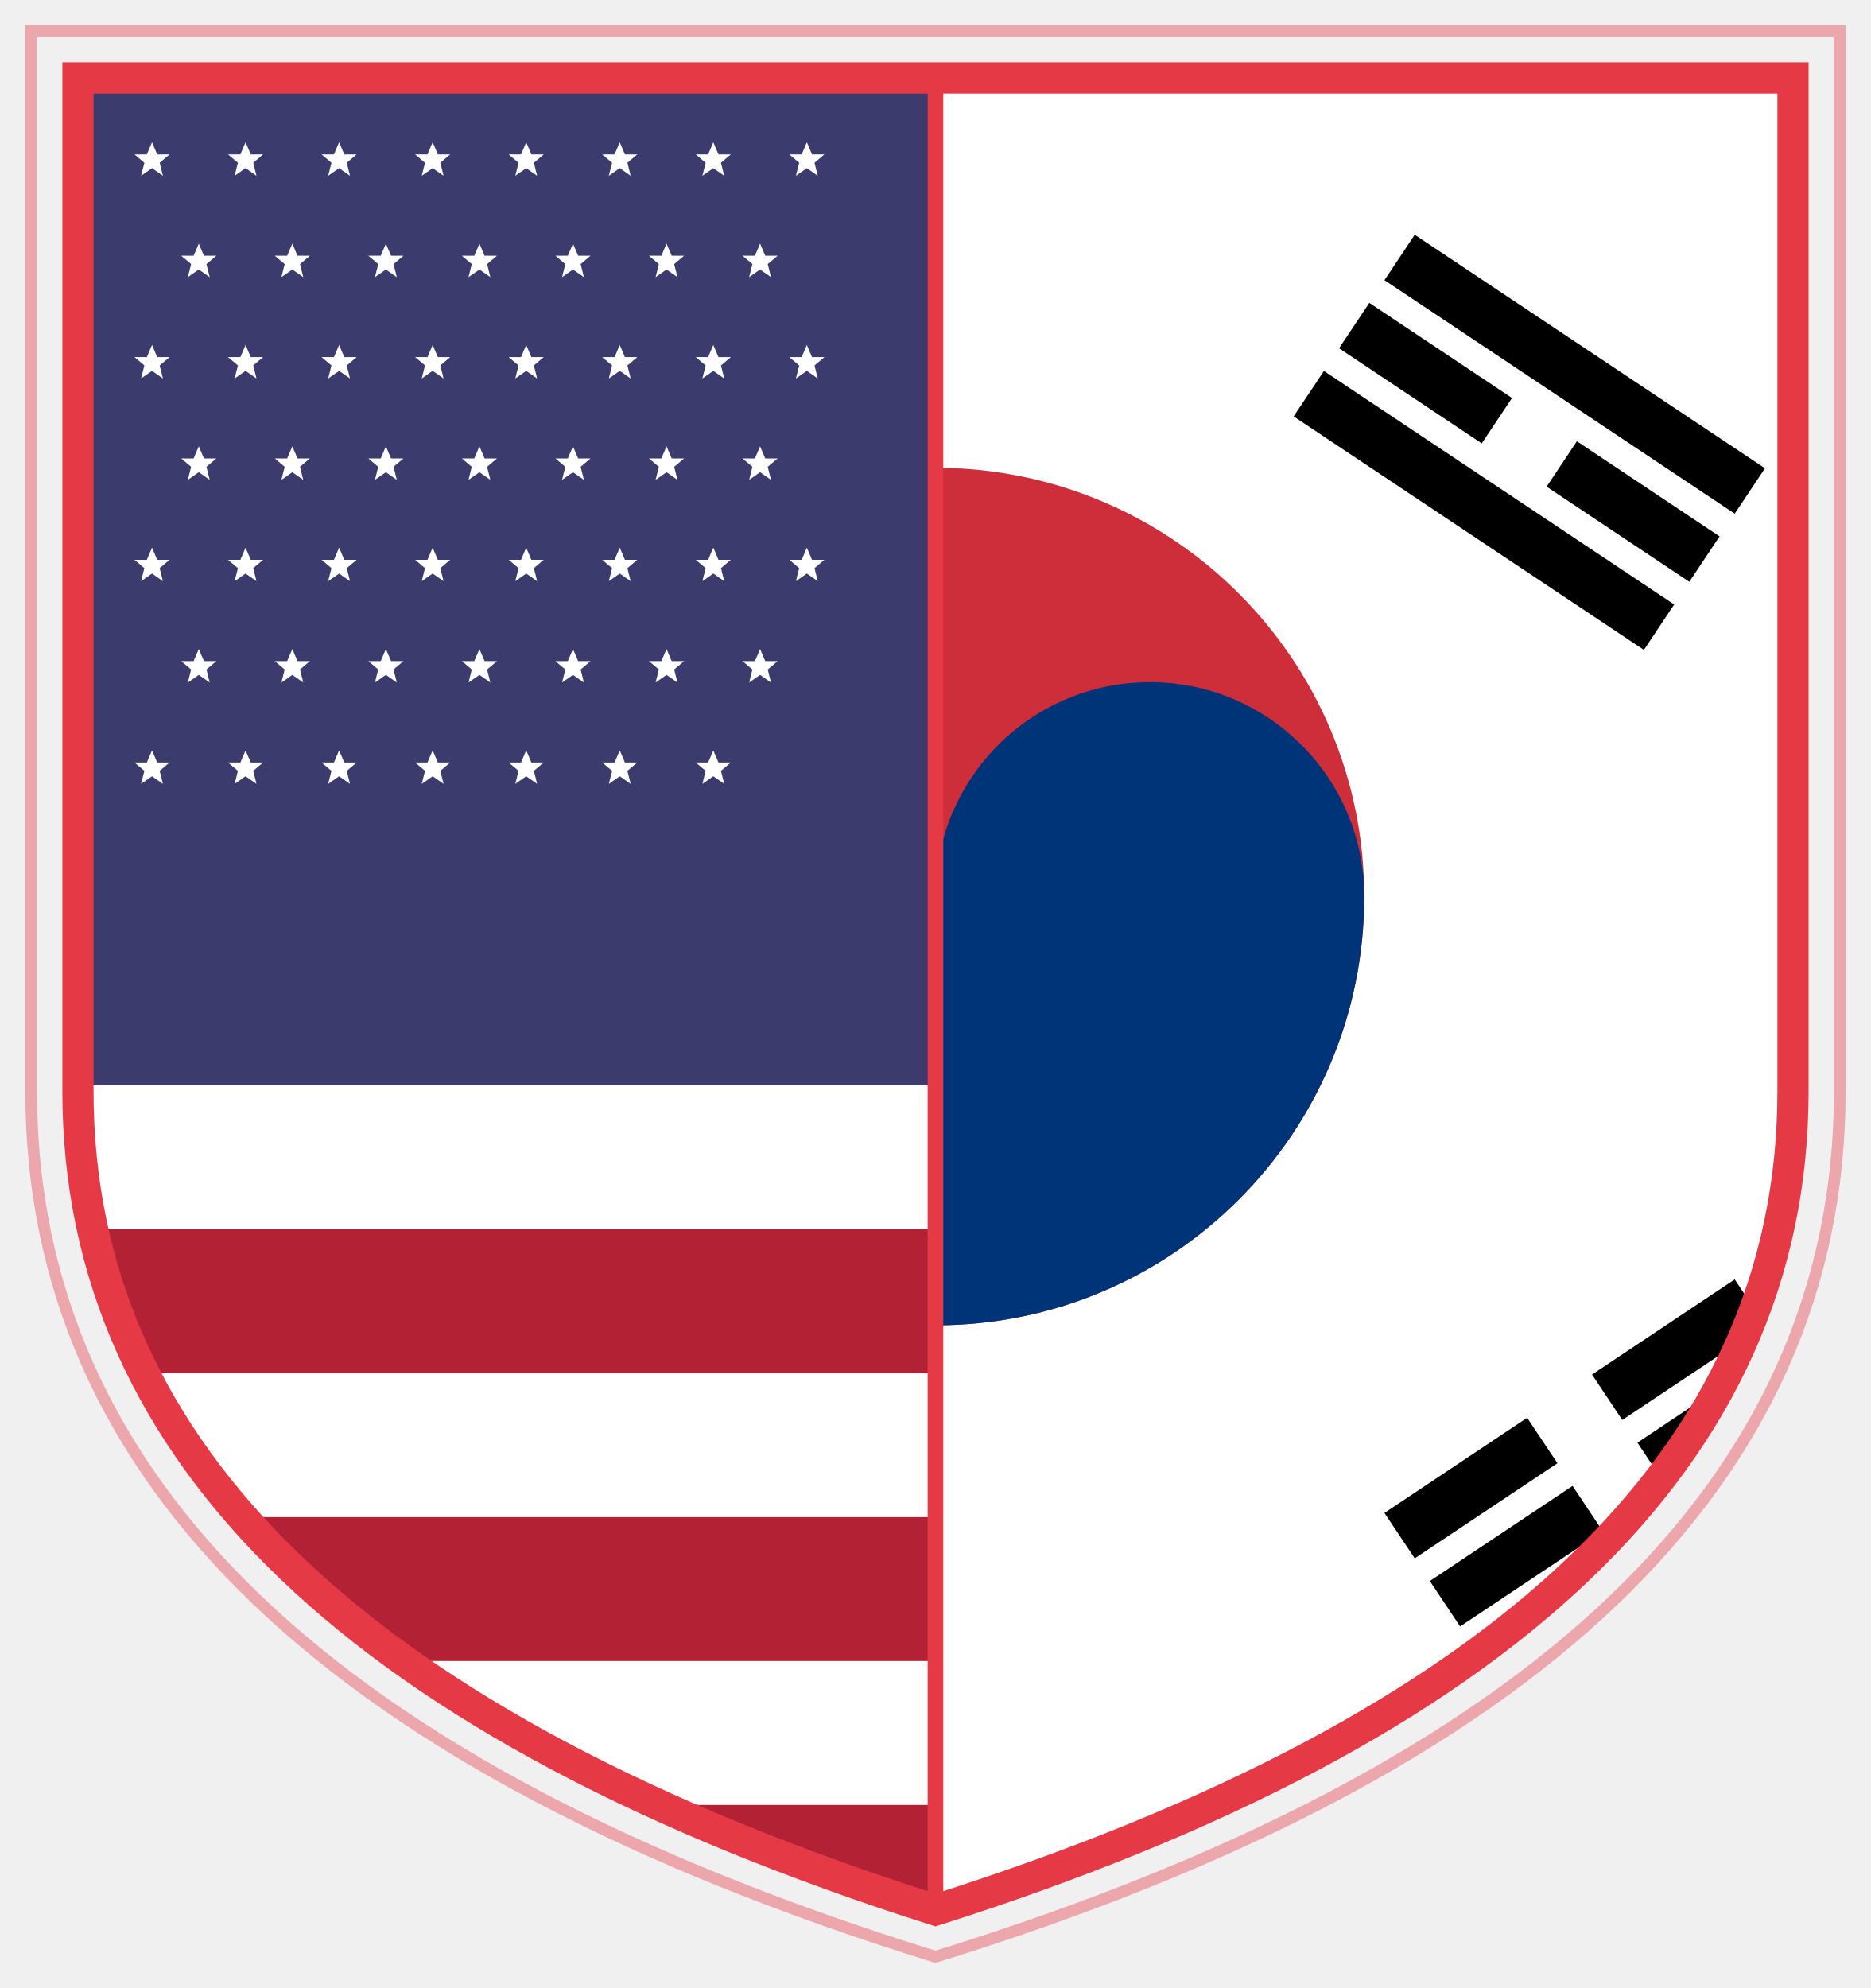
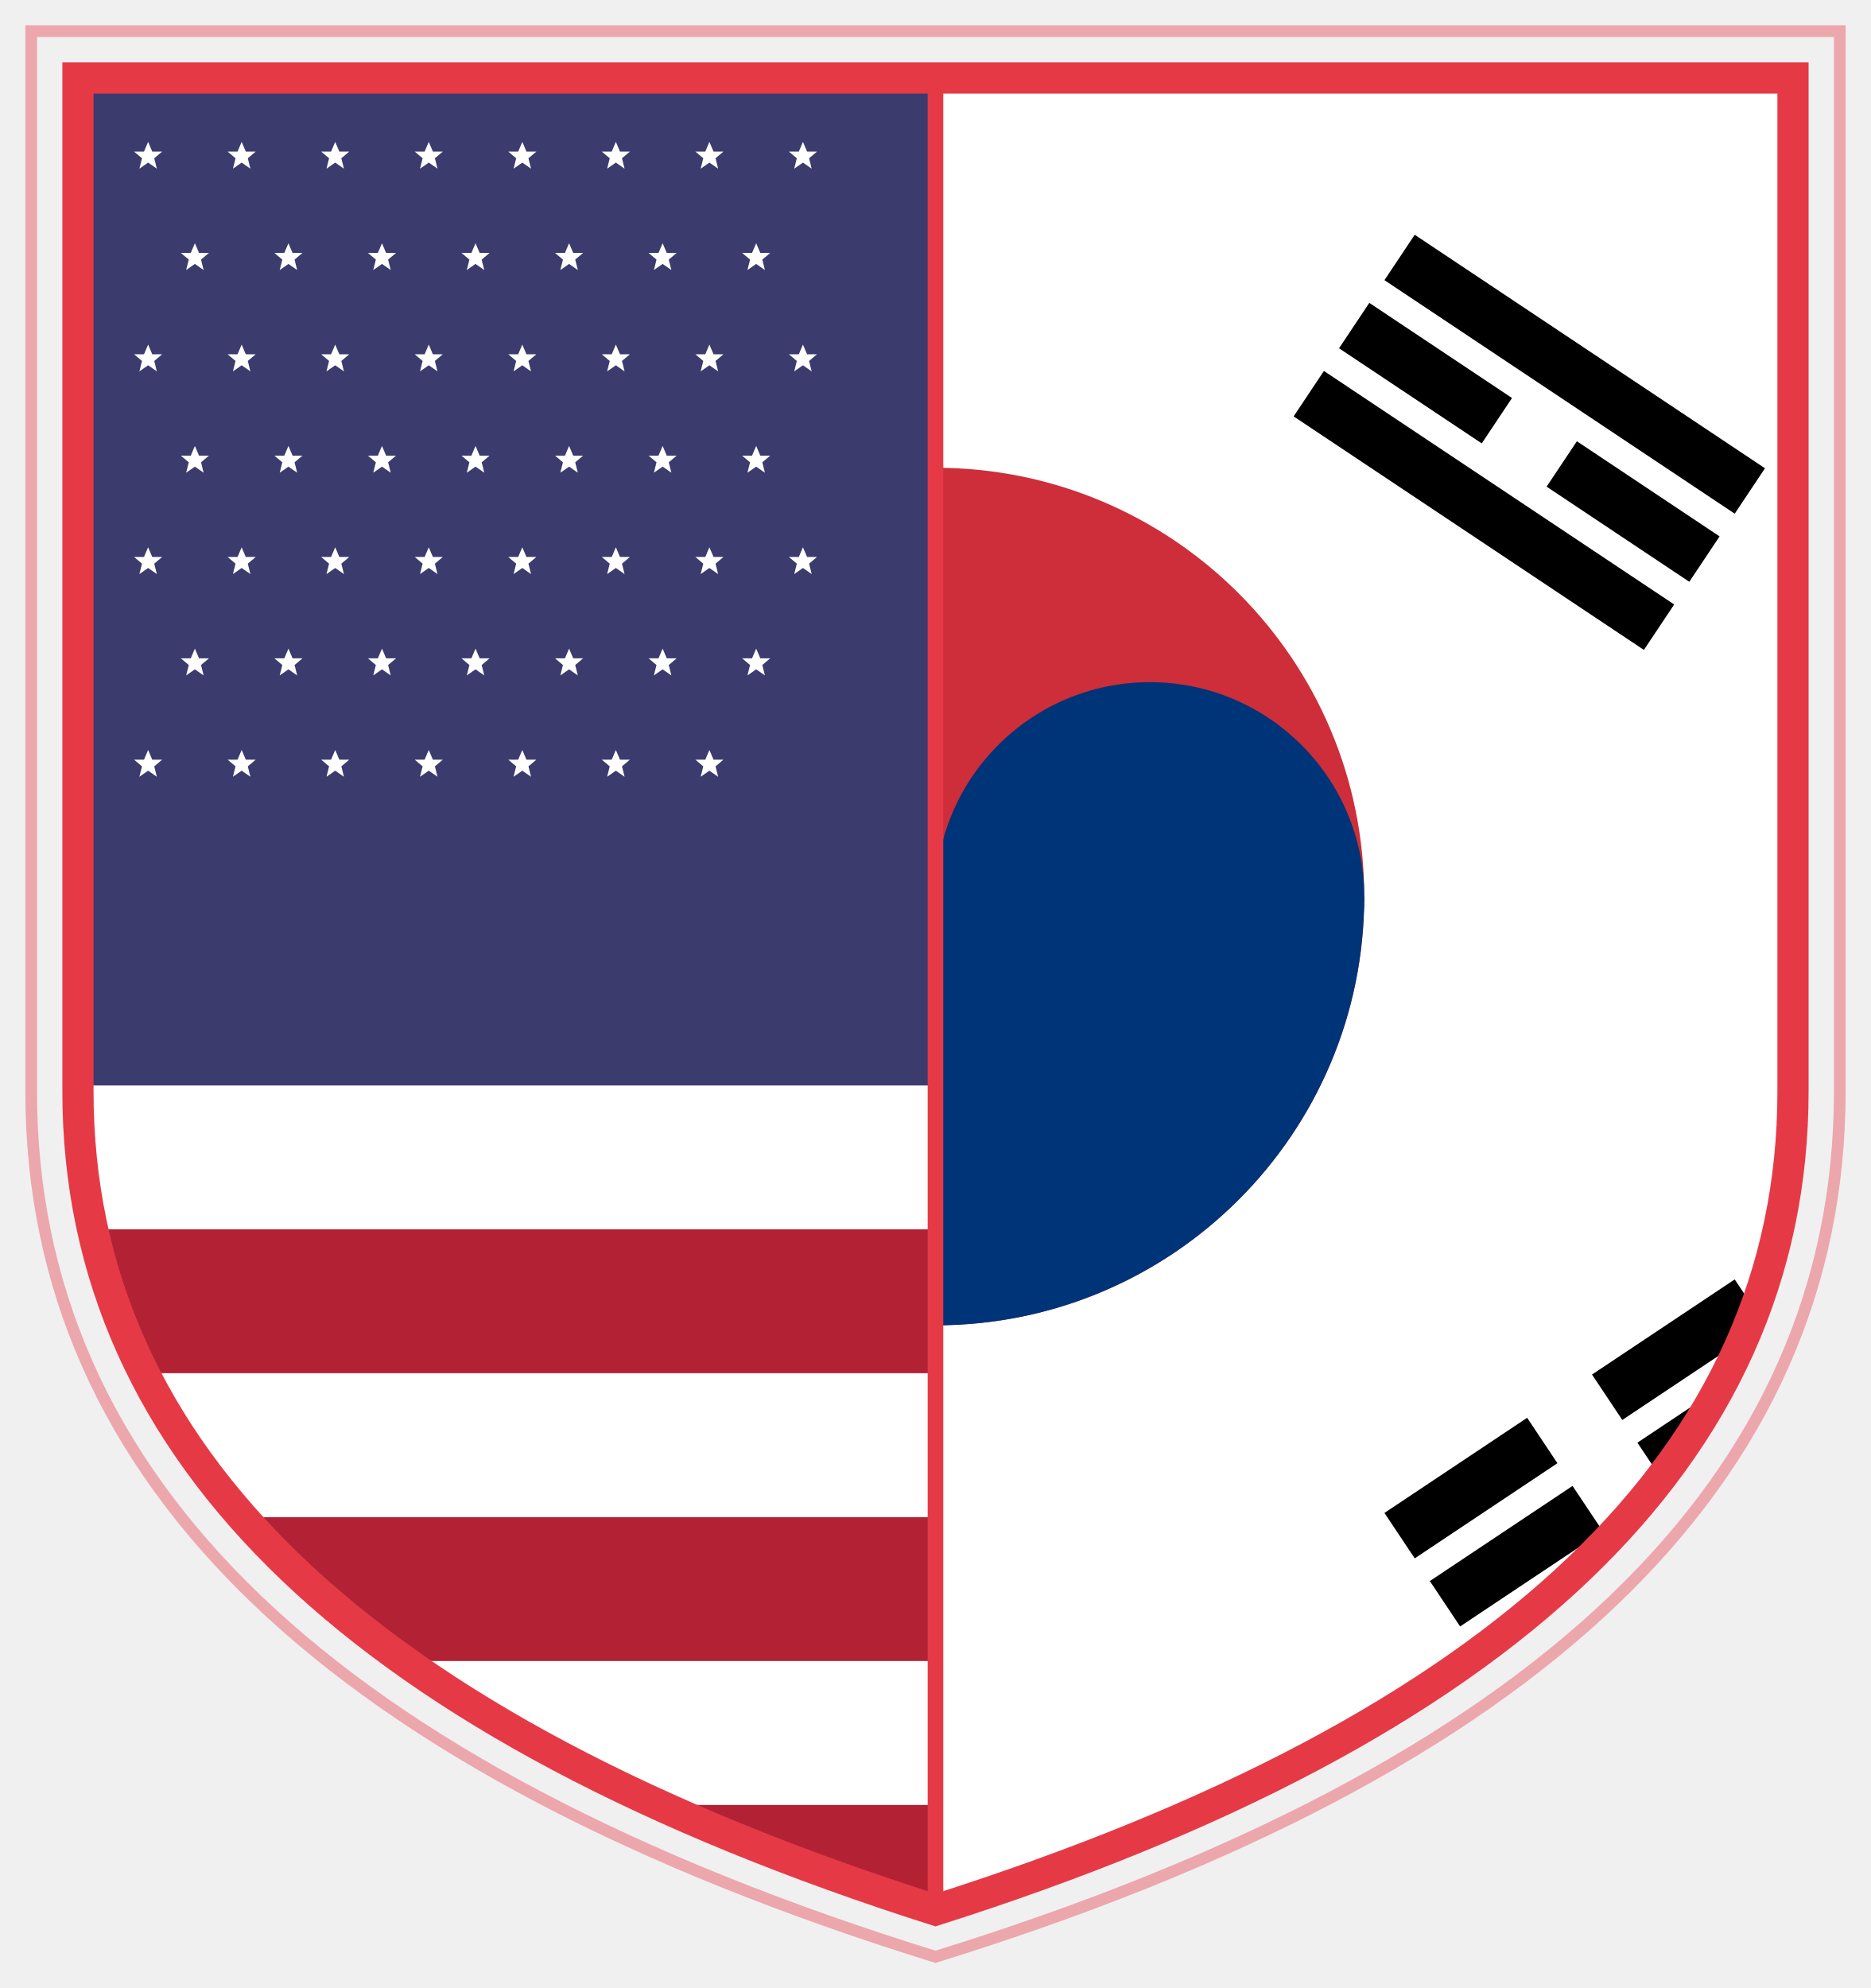
<svg xmlns="http://www.w3.org/2000/svg" viewBox="80 120 240 255">
  <defs>
    <symbol id="star5tr" viewBox="-10 -10 20 20" overflow="visible">
      <polygon points="0,-9 2.65,-2.78 9,-2.78 3.93,1.5 5.6,8.18 0,4.27 -5.6,8.18 -3.93,1.5 -9,-2.78 -2.65,-2.78" fill="#FFFFFF" />
    </symbol>
    <clipPath id="shieldClipTr">
      <path d="M 90,130 L 310,130 L 310,260 Q 310,330 200,365 Q 90,330 90,260 Z" />
    </clipPath>
    <clipPath id="rightHalfClipTr">
      <rect x="200" y="130" width="110" height="240" />
    </clipPath>
  </defs>
  <path d="M 84,124 L 316,124 L 316,260 Q 316,335 200,371 Q 84,335 84,260 Z" fill="none" stroke="#E63946" stroke-width="1.5" opacity="0.4" />
  <g clip-path="url(#shieldClipTr)">
    <rect x="90" y="130" width="110" height="240" fill="#FFFFFF" />
    <rect x="90" y="130" width="110" height="18.46" fill="#B22234" />
    <rect x="90" y="166.92" width="110" height="18.46" fill="#B22234" />
    <rect x="90" y="203.84" width="110" height="18.46" fill="#B22234" />
    <rect x="90" y="240.76" width="110" height="18.46" fill="#B22234" />
    <rect x="90" y="277.68" width="110" height="18.46" fill="#B22234" />
    <rect x="90" y="314.6" width="110" height="18.46" fill="#B22234" />
    <rect x="90" y="351.52" width="110" height="18.46" fill="#B22234" />
    <rect x="90" y="130" width="110" height="129.22" fill="#3C3B6E" />
-     <use href="#star5tr" x="97" y="138" width="5" height="5" />
-     <use href="#star5tr" x="109" y="138" width="5" height="5" />
-     <use href="#star5tr" x="121" y="138" width="5" height="5" />
-     <use href="#star5tr" x="133" y="138" width="5" height="5" />
-     <use href="#star5tr" x="145" y="138" width="5" height="5" />
-     <use href="#star5tr" x="157" y="138" width="5" height="5" />
-     <use href="#star5tr" x="169" y="138" width="5" height="5" />
-     <use href="#star5tr" x="181" y="138" width="5" height="5" />
-     <use href="#star5tr" x="103" y="151" width="5" height="5" />
-     <use href="#star5tr" x="115" y="151" width="5" height="5" />
-     <use href="#star5tr" x="127" y="151" width="5" height="5" />
-     <use href="#star5tr" x="139" y="151" width="5" height="5" />
-     <use href="#star5tr" x="151" y="151" width="5" height="5" />
-     <use href="#star5tr" x="163" y="151" width="5" height="5" />
-     <use href="#star5tr" x="175" y="151" width="5" height="5" />
-     <use href="#star5tr" x="97" y="164" width="5" height="5" />
-     <use href="#star5tr" x="109" y="164" width="5" height="5" />
-     <use href="#star5tr" x="121" y="164" width="5" height="5" />
-     <use href="#star5tr" x="133" y="164" width="5" height="5" />
-     <use href="#star5tr" x="145" y="164" width="5" height="5" />
-     <use href="#star5tr" x="157" y="164" width="5" height="5" />
-     <use href="#star5tr" x="169" y="164" width="5" height="5" />
-     <use href="#star5tr" x="181" y="164" width="5" height="5" />
-     <use href="#star5tr" x="103" y="177" width="5" height="5" />
-     <use href="#star5tr" x="115" y="177" width="5" height="5" />
-     <use href="#star5tr" x="127" y="177" width="5" height="5" />
-     <use href="#star5tr" x="139" y="177" width="5" height="5" />
-     <use href="#star5tr" x="151" y="177" width="5" height="5" />
-     <use href="#star5tr" x="163" y="177" width="5" height="5" />
-     <use href="#star5tr" x="175" y="177" width="5" height="5" />
-     <use href="#star5tr" x="97" y="190" width="5" height="5" />
-     <use href="#star5tr" x="109" y="190" width="5" height="5" />
-     <use href="#star5tr" x="121" y="190" width="5" height="5" />
-     <use href="#star5tr" x="133" y="190" width="5" height="5" />
-     <use href="#star5tr" x="145" y="190" width="5" height="5" />
-     <use href="#star5tr" x="157" y="190" width="5" height="5" />
-     <use href="#star5tr" x="169" y="190" width="5" height="5" />
-     <use href="#star5tr" x="181" y="190" width="5" height="5" />
-     <use href="#star5tr" x="103" y="203" width="5" height="5" />
-     <use href="#star5tr" x="115" y="203" width="5" height="5" />
-     <use href="#star5tr" x="127" y="203" width="5" height="5" />
-     <use href="#star5tr" x="139" y="203" width="5" height="5" />
-     <use href="#star5tr" x="151" y="203" width="5" height="5" />
-     <use href="#star5tr" x="163" y="203" width="5" height="5" />
-     <use href="#star5tr" x="175" y="203" width="5" height="5" />
-     <use href="#star5tr" x="97" y="216" width="5" height="5" />
-     <use href="#star5tr" x="109" y="216" width="5" height="5" />
-     <use href="#star5tr" x="121" y="216" width="5" height="5" />
-     <use href="#star5tr" x="133" y="216" width="5" height="5" />
-     <use href="#star5tr" x="145" y="216" width="5" height="5" />
-     <use href="#star5tr" x="157" y="216" width="5" height="5" />
-     <use href="#star5tr" x="169" y="216" width="5" height="5" />
+     <use href="#star5tr" x="97" y="138" width="4" height="4" />
+     <use href="#star5tr" x="109" y="138" width="4" height="4" />
+     <use href="#star5tr" x="121" y="138" width="4" height="4" />
+     <use href="#star5tr" x="133" y="138" width="4" height="4" />
+     <use href="#star5tr" x="145" y="138" width="4" height="4" />
+     <use href="#star5tr" x="157" y="138" width="4" height="4" />
+     <use href="#star5tr" x="169" y="138" width="4" height="4" />
+     <use href="#star5tr" x="181" y="138" width="4" height="4" />
+     <use href="#star5tr" x="103" y="151" width="4" height="4" />
+     <use href="#star5tr" x="115" y="151" width="4" height="4" />
+     <use href="#star5tr" x="127" y="151" width="4" height="4" />
+     <use href="#star5tr" x="139" y="151" width="4" height="4" />
+     <use href="#star5tr" x="151" y="151" width="4" height="4" />
+     <use href="#star5tr" x="163" y="151" width="4" height="4" />
+     <use href="#star5tr" x="175" y="151" width="4" height="4" />
+     <use href="#star5tr" x="97" y="164" width="4" height="4" />
+     <use href="#star5tr" x="109" y="164" width="4" height="4" />
+     <use href="#star5tr" x="121" y="164" width="4" height="4" />
+     <use href="#star5tr" x="133" y="164" width="4" height="4" />
+     <use href="#star5tr" x="145" y="164" width="4" height="4" />
+     <use href="#star5tr" x="157" y="164" width="4" height="4" />
+     <use href="#star5tr" x="169" y="164" width="4" height="4" />
+     <use href="#star5tr" x="181" y="164" width="4" height="4" />
+     <use href="#star5tr" x="103" y="177" width="4" height="4" />
+     <use href="#star5tr" x="115" y="177" width="4" height="4" />
+     <use href="#star5tr" x="127" y="177" width="4" height="4" />
+     <use href="#star5tr" x="139" y="177" width="4" height="4" />
+     <use href="#star5tr" x="151" y="177" width="4" height="4" />
+     <use href="#star5tr" x="163" y="177" width="4" height="4" />
+     <use href="#star5tr" x="175" y="177" width="4" height="4" />
+     <use href="#star5tr" x="97" y="190" width="4" height="4" />
+     <use href="#star5tr" x="109" y="190" width="4" height="4" />
+     <use href="#star5tr" x="121" y="190" width="4" height="4" />
+     <use href="#star5tr" x="133" y="190" width="4" height="4" />
+     <use href="#star5tr" x="145" y="190" width="4" height="4" />
+     <use href="#star5tr" x="157" y="190" width="4" height="4" />
+     <use href="#star5tr" x="169" y="190" width="4" height="4" />
+     <use href="#star5tr" x="181" y="190" width="4" height="4" />
+     <use href="#star5tr" x="103" y="203" width="4" height="4" />
+     <use href="#star5tr" x="115" y="203" width="4" height="4" />
+     <use href="#star5tr" x="127" y="203" width="4" height="4" />
+     <use href="#star5tr" x="139" y="203" width="4" height="4" />
+     <use href="#star5tr" x="151" y="203" width="4" height="4" />
+     <use href="#star5tr" x="163" y="203" width="4" height="4" />
+     <use href="#star5tr" x="175" y="203" width="4" height="4" />
+     <use href="#star5tr" x="97" y="216" width="4" height="4" />
+     <use href="#star5tr" x="109" y="216" width="4" height="4" />
+     <use href="#star5tr" x="121" y="216" width="4" height="4" />
+     <use href="#star5tr" x="133" y="216" width="4" height="4" />
+     <use href="#star5tr" x="145" y="216" width="4" height="4" />
+     <use href="#star5tr" x="157" y="216" width="4" height="4" />
+     <use href="#star5tr" x="169" y="216" width="4" height="4" />
    <rect x="200" y="130" width="110" height="240" fill="#FFFFFF" />
    <g clip-path="url(#rightHalfClipTr)">
      <circle cx="200" cy="235" r="55" fill="#CD2E3A" />
      <path d="M 145,235 A 55,55 0 0,0 255,235 Z" fill="#003478" />
      <circle cx="172.5" cy="235" r="27.5" fill="#CD2E3A" />
      <circle cx="227.5" cy="235" r="27.5" fill="#003478" />
      <g fill="#000000">
        <g transform="translate(118, 168) rotate(-33.69)">
          <rect x="-27" y="-3.5" width="54" height="7" />
          <rect x="-27" y="7" width="54" height="7" />
          <rect x="-27" y="17.5" width="54" height="7" />
        </g>
        <g transform="translate(282, 168) rotate(33.69)">
          <rect x="-27" y="-3.5" width="54" height="7" />
          <rect x="-27" y="7" width="22" height="7" />
          <rect x="5" y="7" width="22" height="7" />
          <rect x="-27" y="17.5" width="54" height="7" />
        </g>
        <g transform="translate(118, 302) rotate(33.69)">
          <rect x="-27" y="-3.5" width="22" height="7" />
          <rect x="5" y="-3.5" width="22" height="7" />
          <rect x="-27" y="7" width="54" height="7" />
          <rect x="-27" y="17.5" width="22" height="7" />
          <rect x="5" y="17.5" width="22" height="7" />
        </g>
        <g transform="translate(282, 302) rotate(-33.69)">
          <rect x="-27" y="-3.5" width="22" height="7" />
          <rect x="5" y="-3.5" width="22" height="7" />
          <rect x="-27" y="7" width="22" height="7" />
          <rect x="5" y="7" width="22" height="7" />
          <rect x="-27" y="17.5" width="22" height="7" />
          <rect x="5" y="17.5" width="22" height="7" />
        </g>
      </g>
    </g>
  </g>
  <path d="M 90,130 L 310,130 L 310,260 Q 310,330 200,365 Q 90,330 90,260 Z" fill="none" stroke="#E63946" stroke-width="4" />
  <line x1="200" y1="130" x2="200" y2="365" stroke="#E63946" stroke-width="2" />
</svg>
